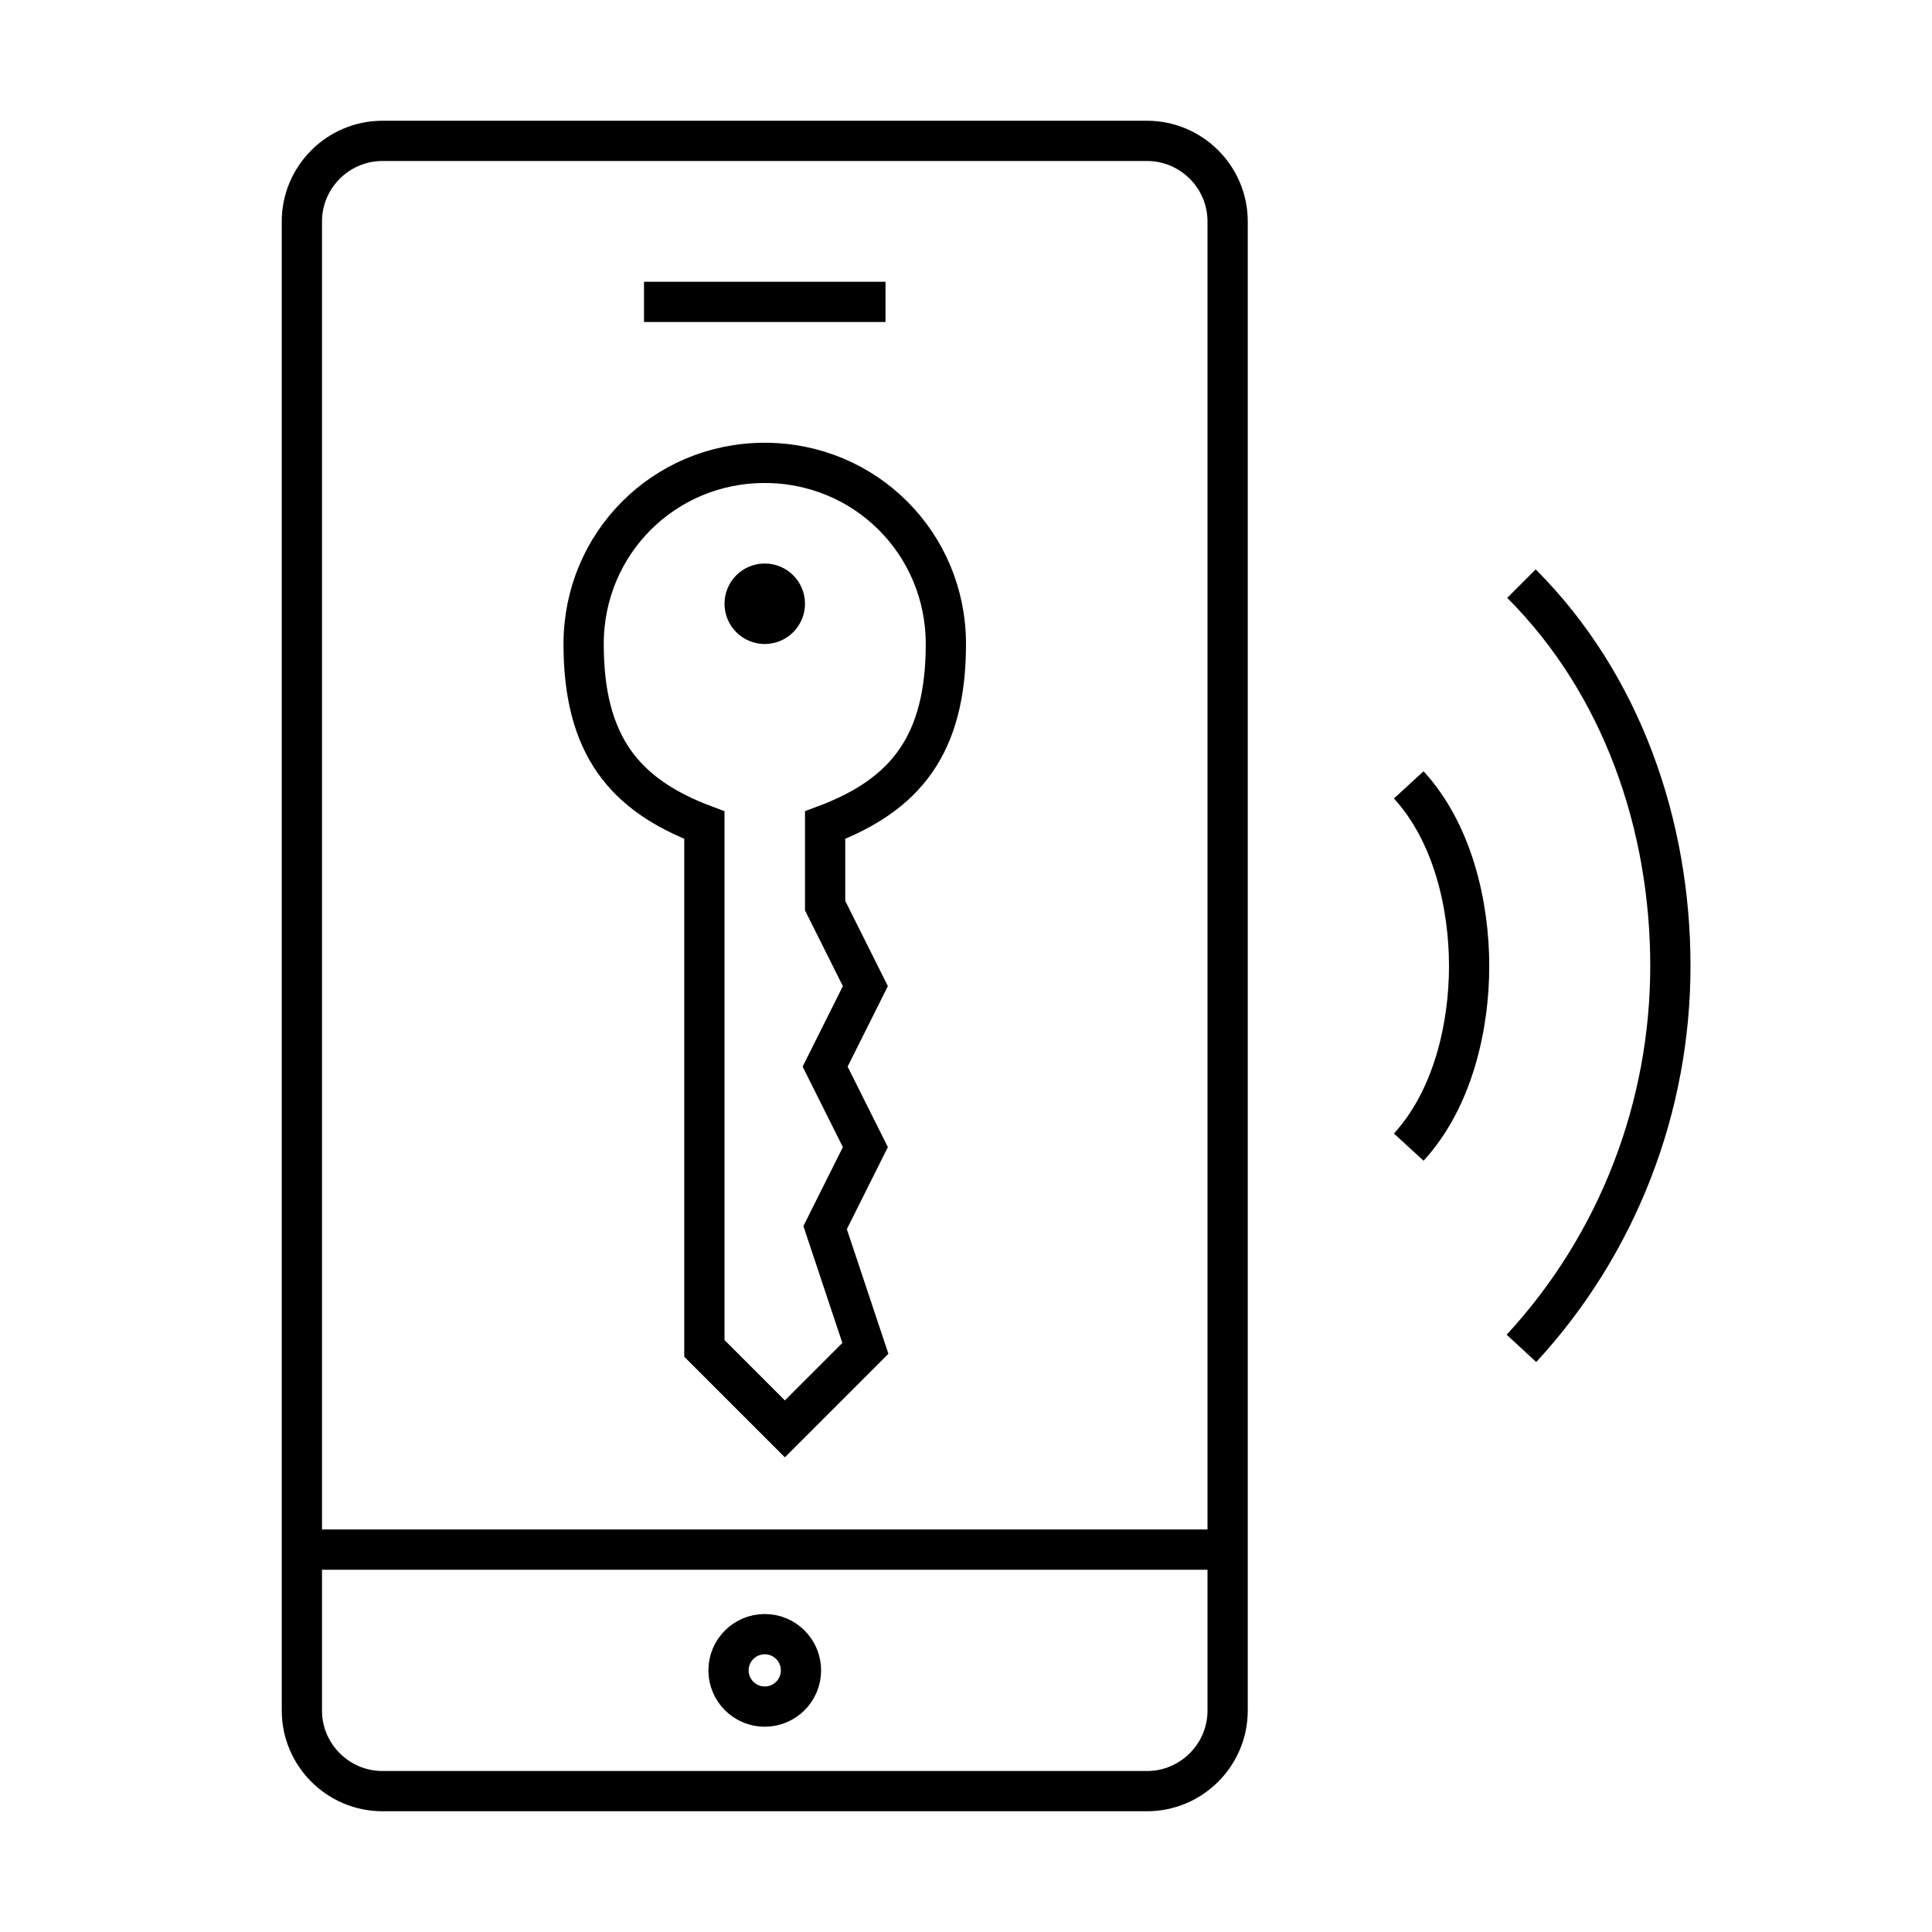
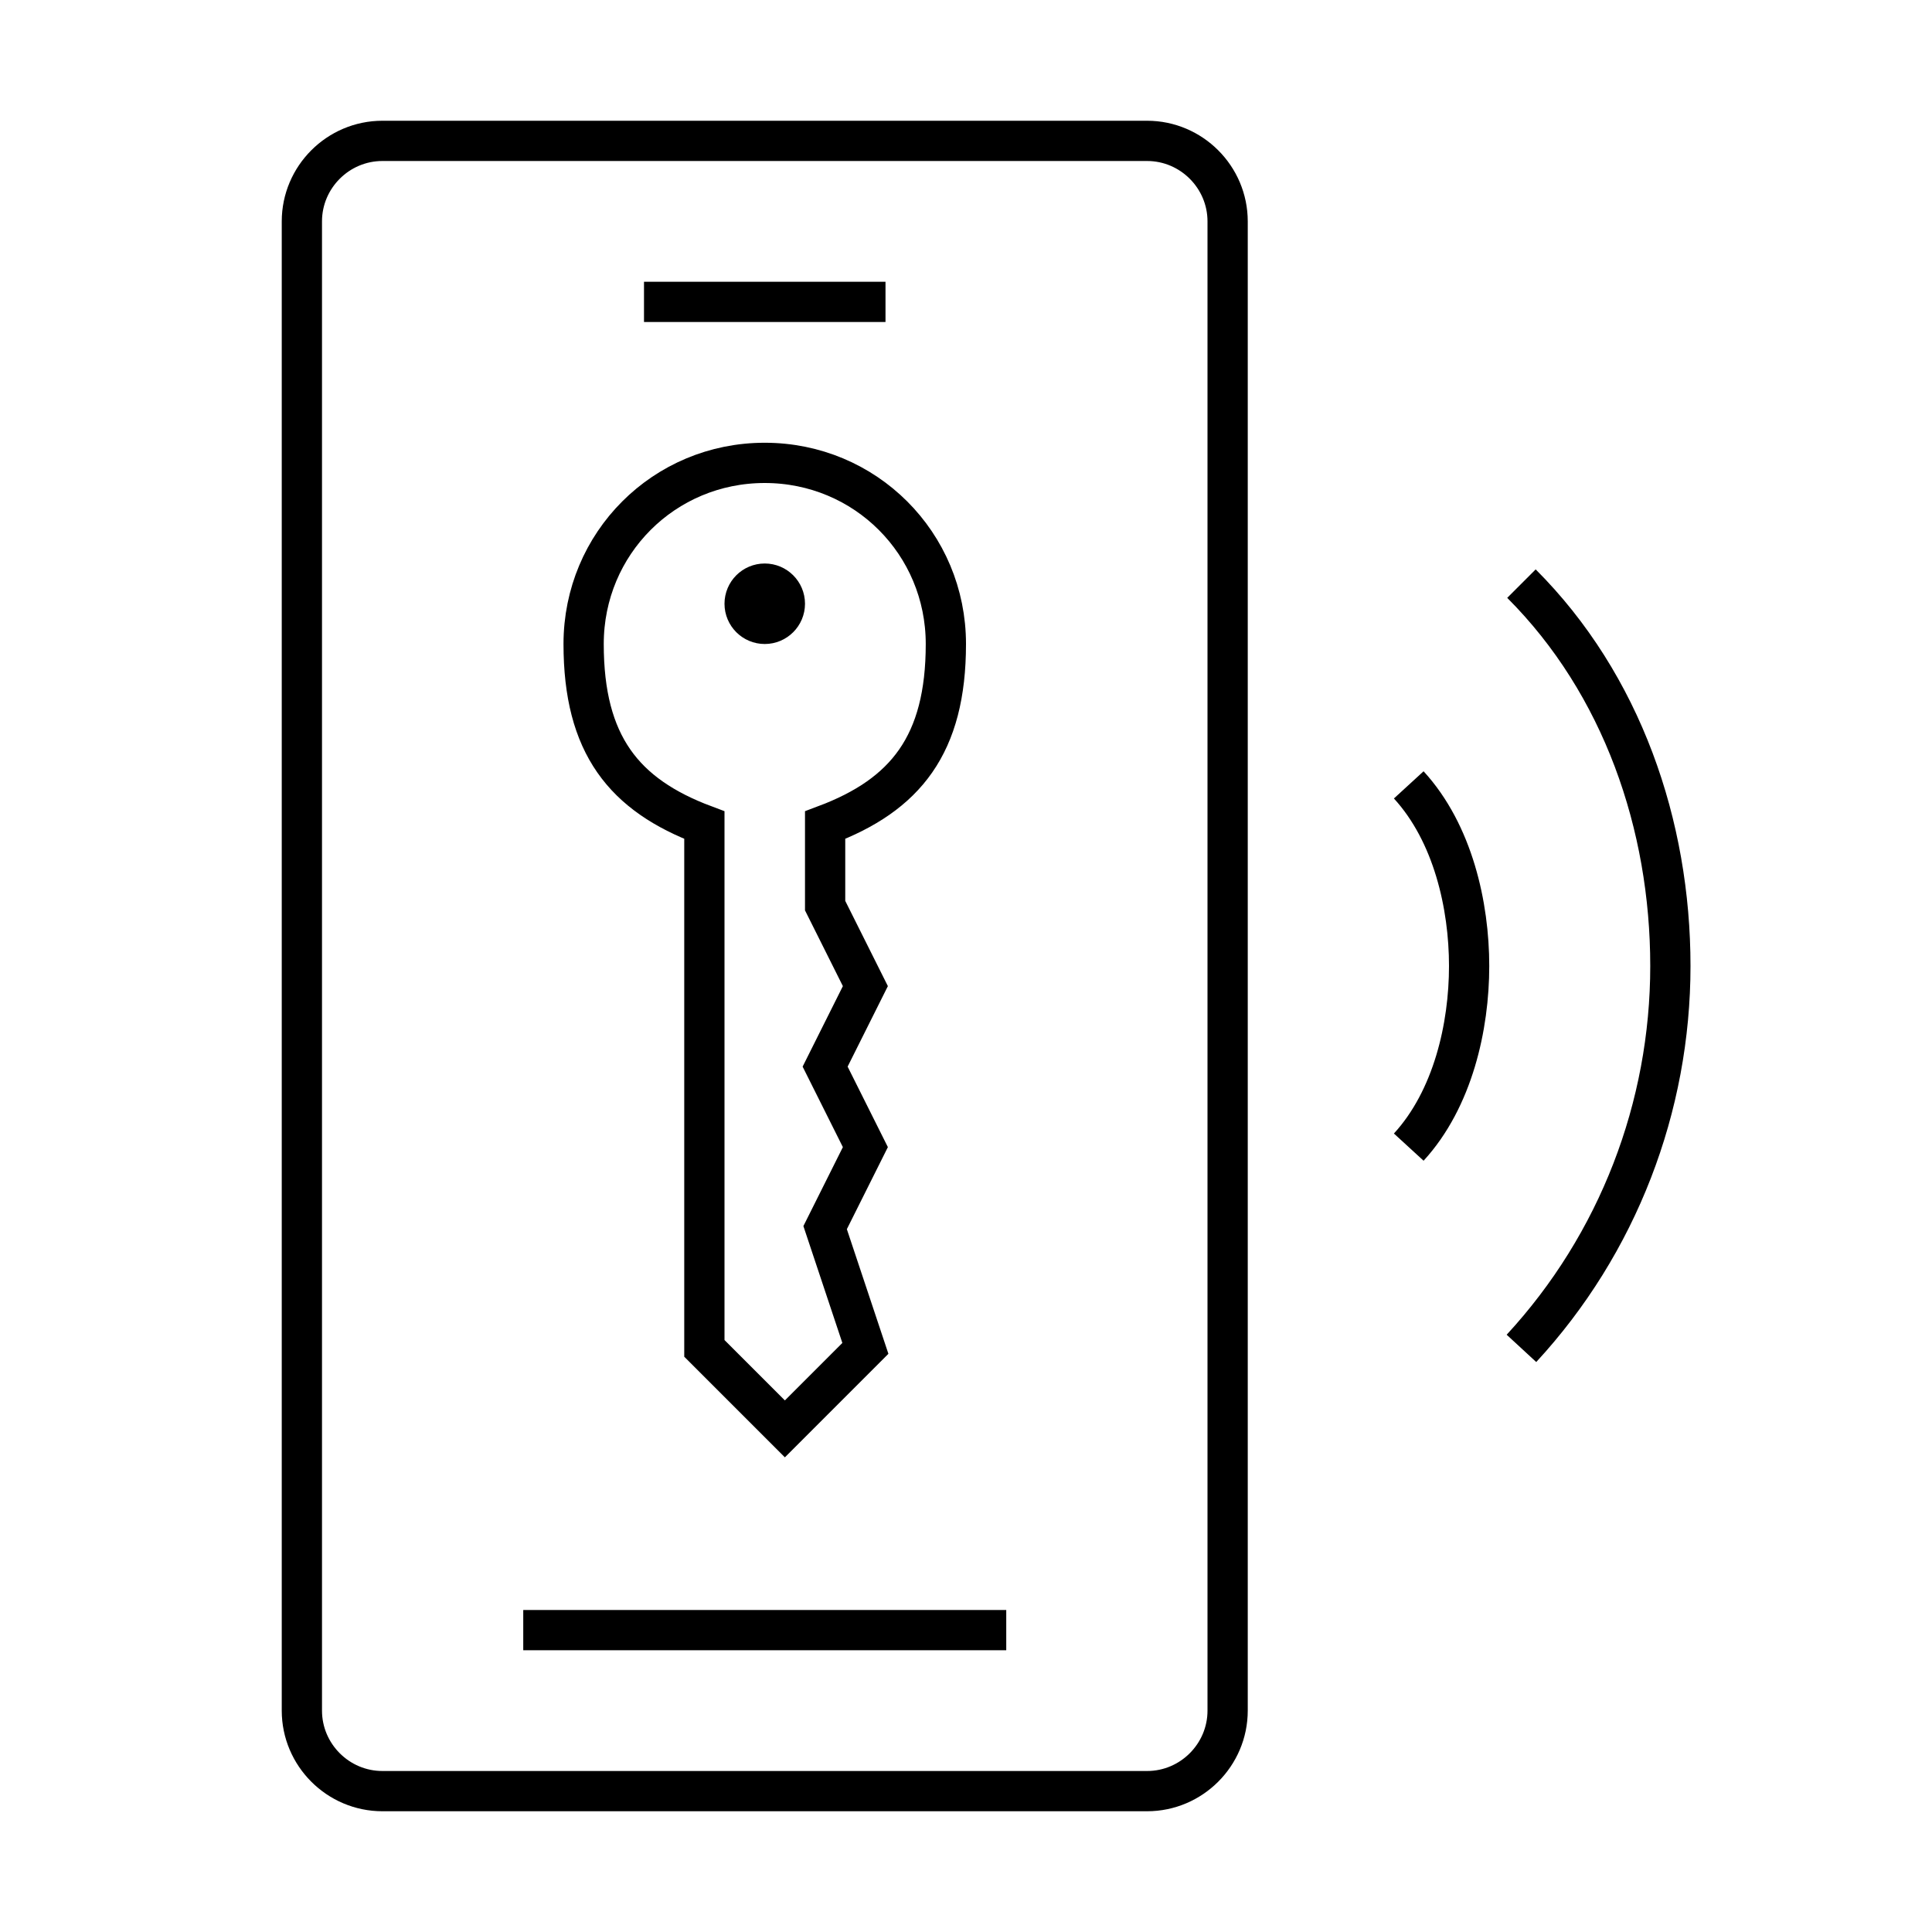
<svg xmlns="http://www.w3.org/2000/svg" width="48" height="48" viewBox="0 0 48 48" version="1.1">
-   <path d="M17.5,33.5 L19.5,35.5 L21.5,33.5 L20.5,30.5 L21.5,28.5 L20.5,26.5 L21.5,24.5 L20.5,22.5 L20.5,20.5 C22.5,19.75 23.5,18.5 23.5,16 C23.5,13.5 21.499,11.5 18.999,11.5 C16.499,11.5 14.5,13.5 14.5,16 C14.5,18.5 15.5,19.75 17.5,20.5 L17.5,33.5 Z M19,15.5 C19.276,15.5 19.5,15.276 19.5,15 C19.5,14.724 19.276,14.5 19,14.5 C18.724,14.5 18.5,14.724 18.5,15 C18.5,15.276 18.724,15.5 19,15.5 Z M35,28.5 C36.1,27.3 36.5,25.5 36.5,24 C36.5,22.5 36.1,20.7 35,19.5 M37.8,33.5 C40.2,30.9 41.5,27.5 41.5,24 C41.5,20.5 40.3,17 37.8,14.5 M9.5,3.5 L28.5,3.5 C29.6,3.5 30.5,4.4 30.5,5.5 L30.5,42.5 C30.5,43.6 29.6,44.5 28.5,44.5 L9.5,44.5 C8.4,44.5 7.5,43.6 7.5,42.5 L7.5,5.5 C7.5,4.4 8.4,3.5 9.5,3.5 Z M7.5,38.5 L30.5,38.5 M19,42.4 C19.497,42.4 19.9,41.997 19.9,41.5 C19.9,41.003 19.497,40.6 19,40.6 C18.503,40.6 18.1,41.003 18.1,41.5 C18.1,41.997 18.503,42.4 19,42.4 Z M16,7.5 L22,7.5" stroke="currentColor" stroke-width="1" fill="none" fill-rule="evenodd" />
+   <path d="M35,28.5 C36.1,27.3 36.5,25.5 36.5,24 C36.5,22.5 36.1,20.7 35,19.5 M37.8,33.5 C40.2,30.9 41.5,27.5 41.5,24 C41.5,20.5 40.3,17 37.8,14.5 M13,40.5 L25,40.5 M16,7.5 L22,7.5 M17.5,33.5 L19.5,35.5 L21.5,33.5 L20.5,30.5 L21.5,28.5 L20.5,26.5 L21.5,24.5 L20.5,22.5 L20.5,20.5 C22.5,19.75 23.5,18.5 23.5,16 C23.5,13.5 21.499,11.5 18.999,11.5 C16.499,11.5 14.5,13.5 14.5,16 C14.5,18.5 15.5,19.75 17.5,20.5 L17.5,33.5 Z M19,15.5 C19.276,15.5 19.5,15.276 19.5,15 C19.5,14.724 19.276,14.5 19,14.5 C18.724,14.5 18.5,14.724 18.5,15 C18.5,15.276 18.724,15.5 19,15.5 Z M9.5,3.5 L28.5,3.5 C29.6,3.5 30.5,4.4 30.5,5.5 L30.5,42.5 C30.5,43.6 29.6,44.5 28.5,44.5 L9.5,44.5 C8.4,44.5 7.5,43.6 7.5,42.5 L7.5,5.5 C7.5,4.4 8.4,3.5 9.5,3.5 Z" stroke="currentColor" stroke-width="1" fill="none" fill-rule="evenodd" />
</svg>
